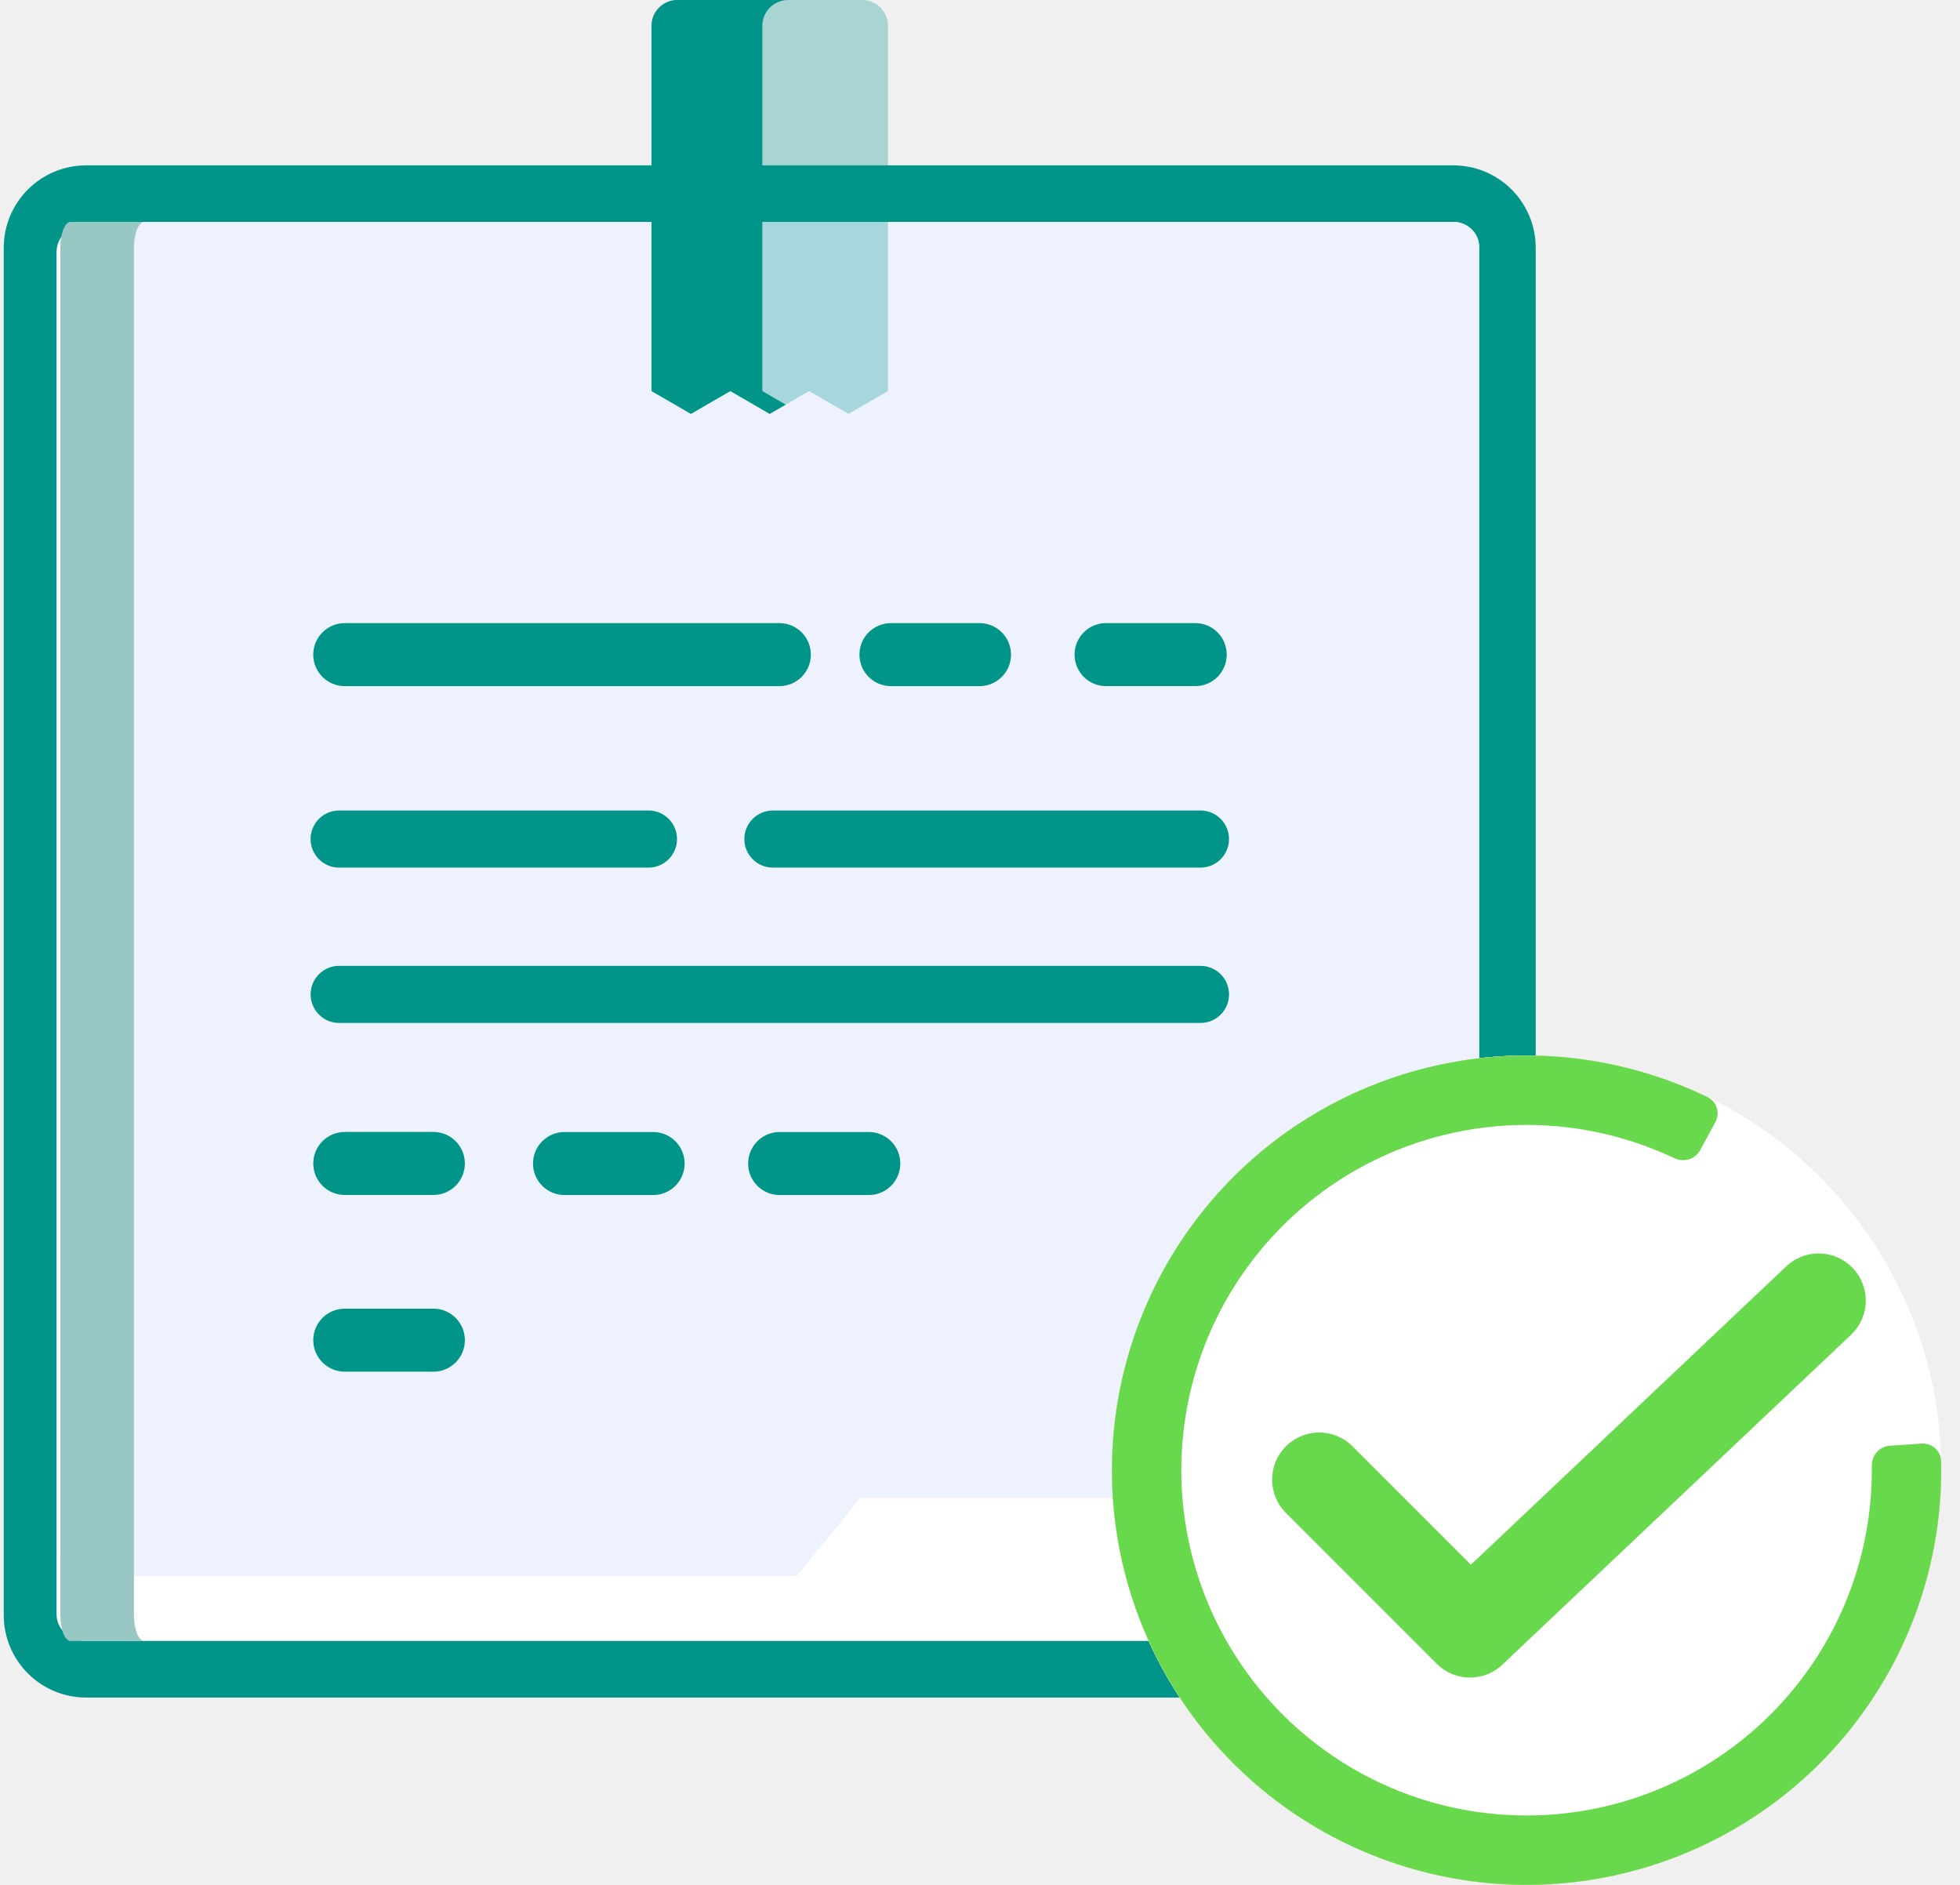
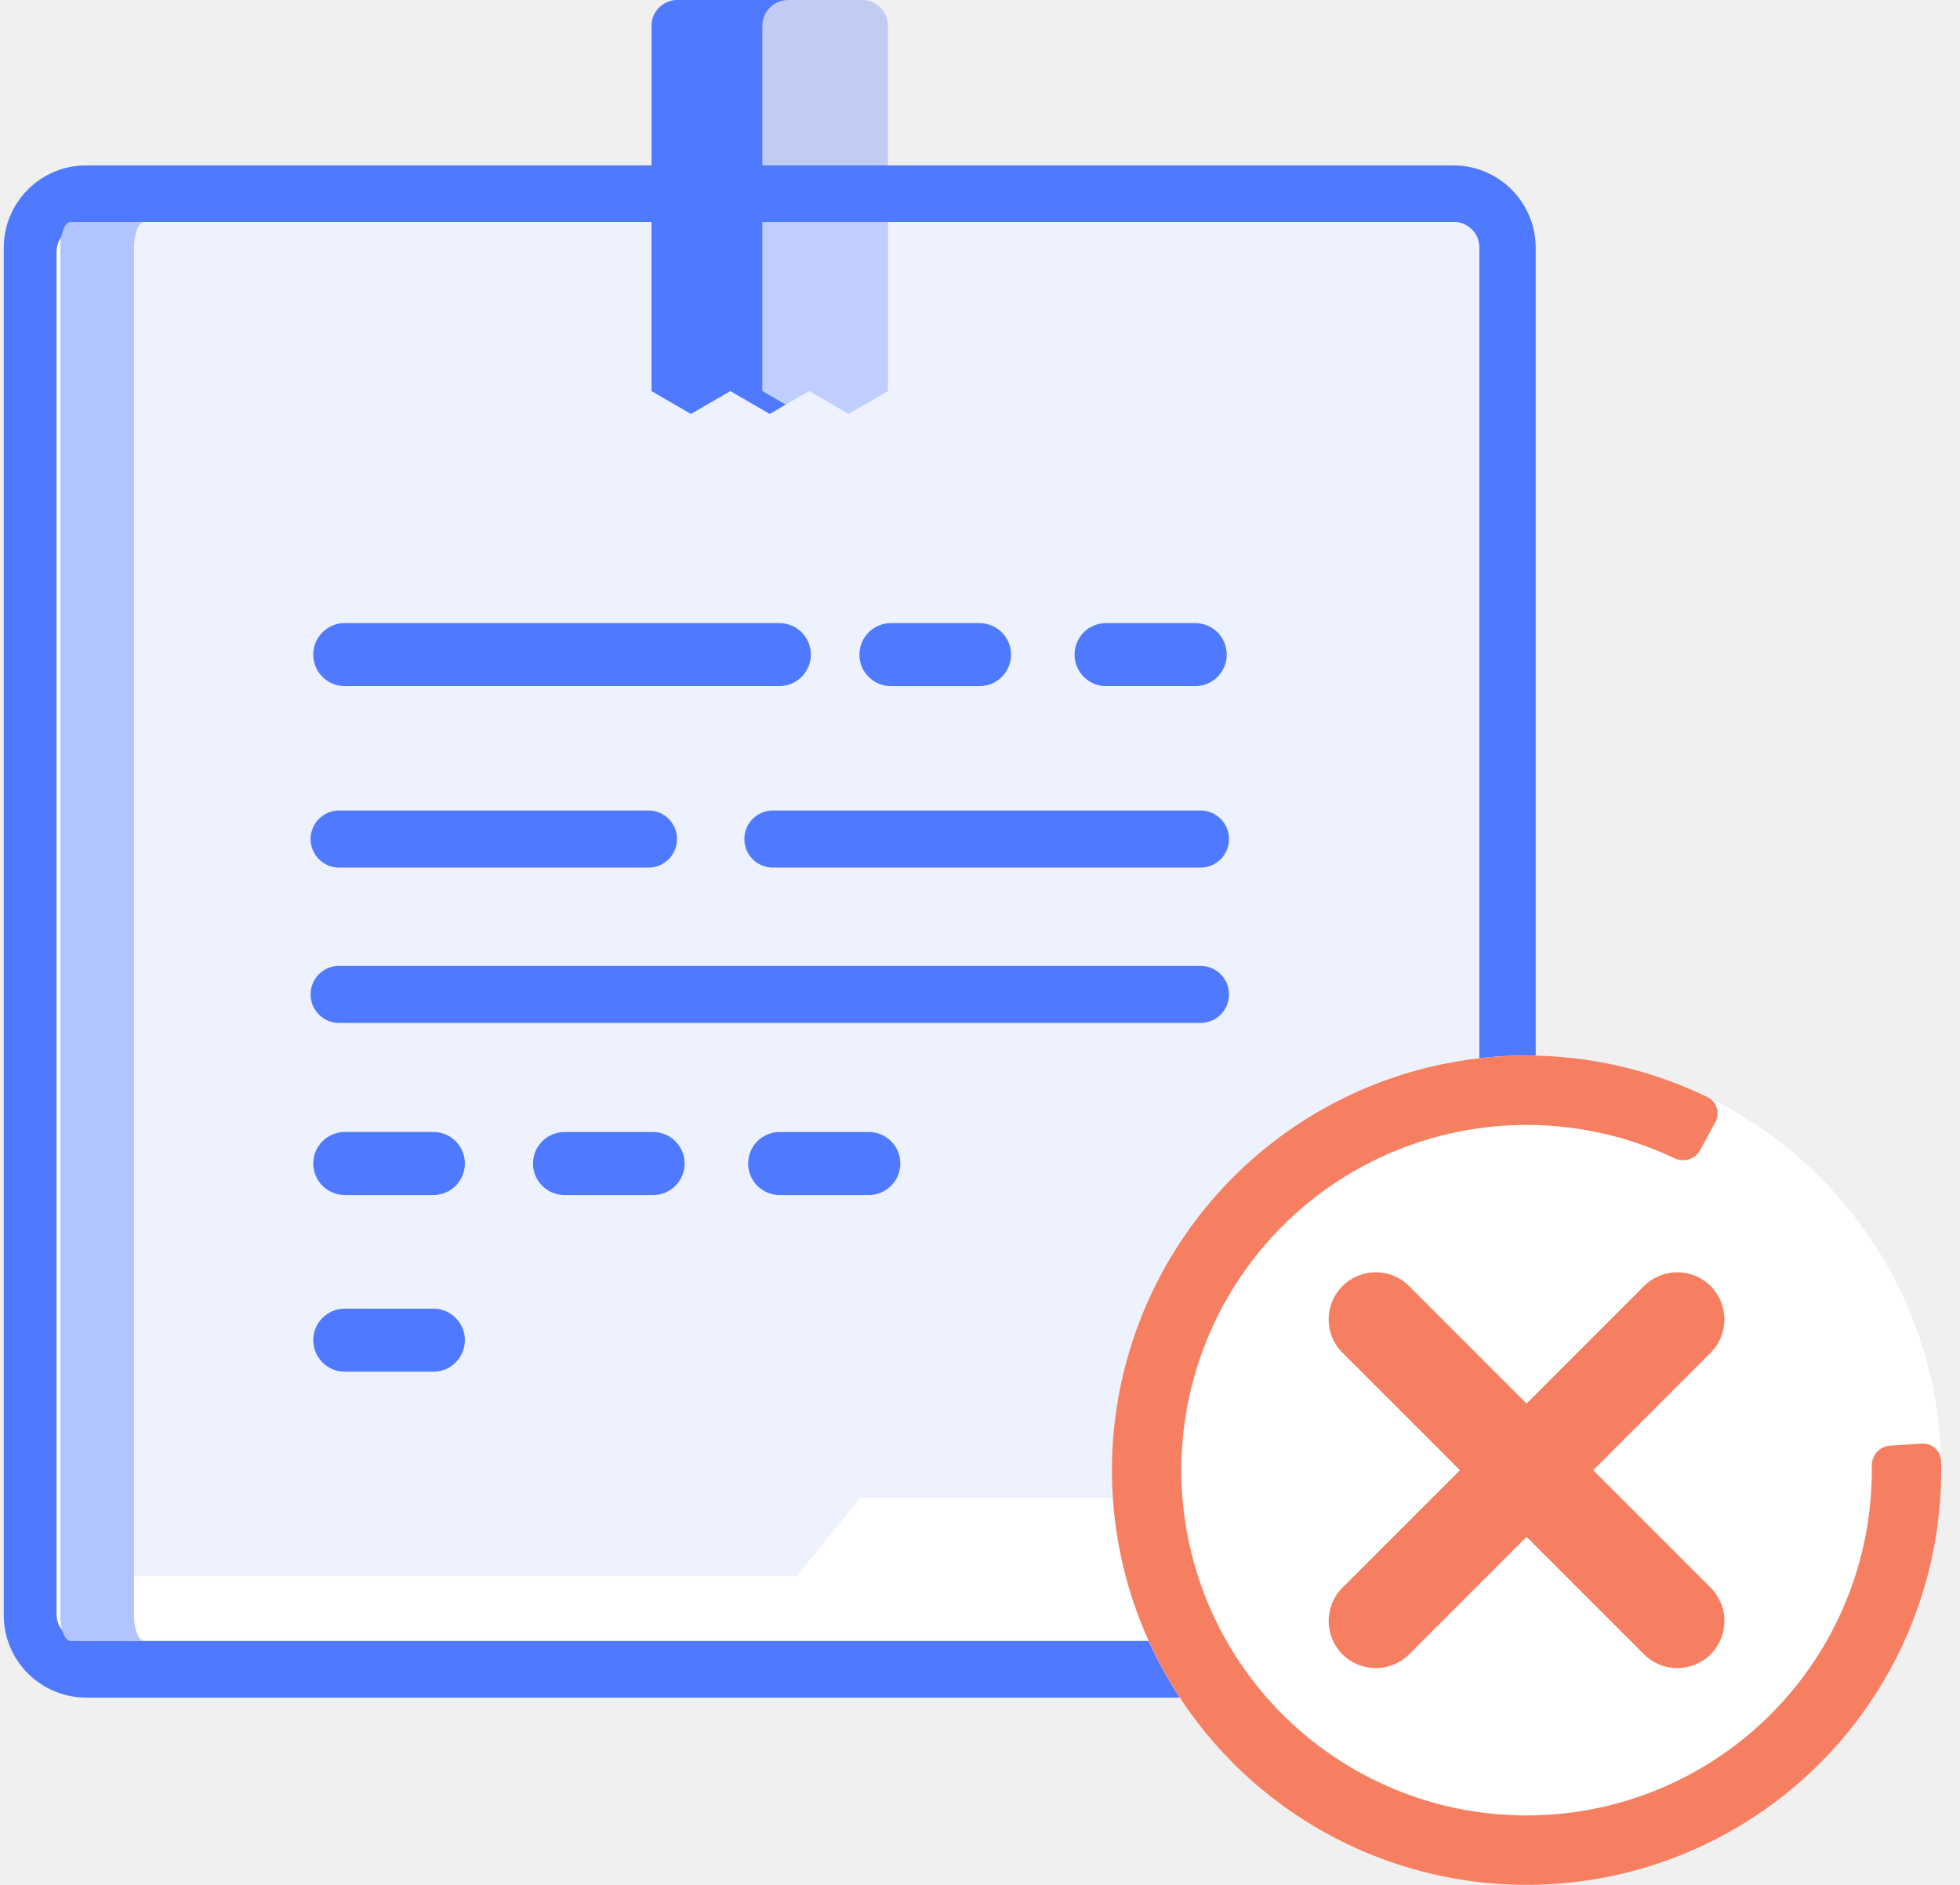
<svg xmlns="http://www.w3.org/2000/svg" width="104" height="100" viewBox="0 0 104 100" fill="none">
-   <path d="M65.939 88.561H66.908L67.306 87.677L70.373 80.874L78.852 78.741L79.986 78.456V77.286V13.145C79.986 11.559 78.701 10.273 77.115 10.273H4.571C2.985 10.273 1.699 11.559 1.699 13.145V85.689C1.699 87.275 2.985 88.561 4.571 88.561H65.939Z" stroke="#019489" stroke-width="3" />
+   <path d="M65.939 88.563H66.908L67.306 87.679L70.373 80.876L78.852 78.743L79.986 78.457V77.288V13.147C79.986 11.561 78.701 10.275 77.115 10.275H4.571C2.985 10.275 1.699 11.561 1.699 13.147V85.691C1.699 87.277 2.985 88.563 4.571 88.563H65.939Z" stroke="#4F79FF" stroke-width="3" />
  <path d="M41.933 87H4.367C3.612 87 3 86.388 3 85.633V13.367C3 12.612 3.612 12 4.367 12H76.633C77.388 12 78 12.612 78 13.367V82.661L62 87H41.933Z" fill="white" />
-   <path d="M42.281 83.618H4.571C3.813 83.618 3.199 83.032 3.199 82.309V13.083C3.199 12.36 3.813 11.773 4.571 11.773H77.115C77.872 11.773 78.486 12.36 78.486 13.083V79.462H45.646L42.281 83.618Z" fill="#EEF2FF" />
-   <path d="M63.449 33.058L58.719 33.058C58.115 33.047 57.552 33.364 57.247 33.885C56.941 34.407 56.941 35.052 57.247 35.574C57.552 36.096 58.115 36.412 58.719 36.401L63.449 36.401C64.361 36.386 65.092 35.642 65.092 34.73C65.092 33.817 64.361 33.074 63.449 33.058Z" fill="#019489" />
-   <path d="M45.603 34.73C45.603 35.654 46.351 36.402 47.275 36.402L52.004 36.402C52.916 36.386 53.647 35.642 53.647 34.73C53.647 33.818 52.916 33.074 52.004 33.059L47.275 33.059C46.351 33.059 45.603 33.807 45.603 34.73Z" fill="#019489" />
-   <path fill-rule="evenodd" clip-rule="evenodd" d="M18.293 36.402C17.37 36.402 16.621 35.654 16.621 34.73C16.621 33.807 17.37 33.059 18.293 33.059H22.785L23.023 33.059C23.023 33.059 23.023 33.059 23.023 33.059H27.5L27.515 33.059L27.515 33.059H32.215L32.23 33.059L32.23 33.059H36.652L36.944 33.059L36.944 33.059L41.382 33.059C42.294 33.074 43.025 33.818 43.025 34.73C43.025 35.643 42.294 36.386 41.382 36.402H36.944L36.652 36.402L36.649 36.402L32.23 36.402L32.215 36.402L32.212 36.402H27.515L27.5 36.402L27.497 36.402H23.023L22.785 36.402C22.784 36.402 22.783 36.402 22.782 36.402L18.293 36.402Z" fill="#019489" />
-   <path d="M46.128 60.058L41.399 60.058C40.794 60.047 40.232 60.364 39.926 60.885C39.621 61.407 39.621 62.052 39.926 62.574C40.232 63.096 40.794 63.412 41.399 63.401L46.128 63.401C47.04 63.386 47.771 62.642 47.771 61.73C47.771 60.817 47.04 60.074 46.128 60.058Z" fill="#019489" />
-   <path d="M28.282 61.73C28.282 62.654 29.031 63.402 29.954 63.402L34.684 63.402C35.596 63.386 36.327 62.642 36.327 61.73C36.327 60.818 35.596 60.074 34.684 60.059L29.954 60.059C29.031 60.059 28.282 60.807 28.282 61.73Z" fill="#019489" />
-   <path d="M16.622 61.726C16.622 62.65 17.371 63.398 18.294 63.398L23.024 63.398C23.936 63.383 24.667 62.639 24.667 61.726C24.667 60.814 23.936 60.07 23.024 60.055L18.294 60.055C17.371 60.055 16.622 60.803 16.622 61.726Z" fill="#019489" />
-   <path d="M16.622 71.101C16.622 72.025 17.371 72.773 18.294 72.773L23.024 72.773C23.936 72.757 24.667 72.014 24.667 71.101C24.667 70.189 23.936 69.445 23.024 69.43L18.294 69.43C17.371 69.43 16.622 70.178 16.622 71.101Z" fill="#019489" />
-   <path d="M7.108 85.689V13.145C7.108 12.388 7.353 11.773 7.655 11.773H3.746C3.444 11.773 3.199 12.388 3.199 13.145V85.689C3.199 86.447 3.444 87.061 3.746 87.061H7.655C7.353 87.061 7.108 86.447 7.108 85.689Z" fill="#99C8C4" />
-   <path opacity="0.3" d="M47.118 20.747L45.026 21.959L42.934 20.747L40.843 21.959L38.751 20.747L36.661 21.959L34.57 20.747V1.372C34.57 0.614 35.184 0 35.942 0H45.746C46.504 0 47.118 0.614 47.118 1.372V20.747Z" fill="#019489" />
-   <path d="M40.45 20.747V1.372C40.45 0.614 41.064 0 41.822 0H35.942C35.184 0 34.57 0.614 34.57 1.372V20.747L36.661 21.959L38.751 20.747L40.843 21.959L41.691 21.467L40.45 20.747Z" fill="#019489" />
-   <path d="M63.698 46.03H41.011C40.174 46.03 39.496 45.352 39.496 44.515C39.496 43.678 40.174 43 41.011 43H63.698C64.534 43 65.213 43.678 65.213 44.515C65.213 45.352 64.534 46.03 63.698 46.03Z" fill="#019489" />
-   <path d="M34.408 46.03H17.995C17.159 46.03 16.48 45.352 16.48 44.515C16.48 43.678 17.159 43 17.995 43H34.408C35.245 43 35.923 43.678 35.923 44.515C35.923 45.352 35.245 46.03 34.408 46.03Z" fill="#019489" />
-   <path d="M63.699 54.272H17.997C17.161 54.272 16.482 53.594 16.482 52.757C16.482 51.92 17.16 51.242 17.997 51.242H63.699C64.536 51.242 65.214 51.92 65.214 52.757C65.214 53.594 64.536 54.272 63.699 54.272Z" fill="#019489" />
+   <path d="M42.281 83.62H4.571C3.813 83.62 3.199 83.034 3.199 82.311V13.085C3.199 12.361 3.813 11.775 4.571 11.775H77.115C77.872 11.775 78.486 12.361 78.486 13.085V79.464H45.646L42.281 83.62Z" fill="#EEF2FF" />
+   <path d="M63.449 33.058L58.719 33.058C58.115 33.047 57.552 33.364 57.247 33.885C56.941 34.407 56.941 35.052 57.247 35.574C57.552 36.096 58.115 36.412 58.719 36.401L63.449 36.401C64.361 36.386 65.092 35.642 65.092 34.73C65.092 33.817 64.361 33.074 63.449 33.058Z" fill="#4F79FF" />
+   <path d="M45.603 34.73C45.603 35.654 46.351 36.402 47.275 36.402L52.004 36.402C52.916 36.386 53.647 35.642 53.647 34.73C53.647 33.818 52.916 33.074 52.004 33.059L47.275 33.059C46.351 33.059 45.603 33.807 45.603 34.73Z" fill="#4F79FF" />
+   <path fill-rule="evenodd" clip-rule="evenodd" d="M18.293 36.4C17.37 36.4 16.621 35.652 16.621 34.728C16.621 33.805 17.37 33.057 18.293 33.057H22.785L23.023 33.057C23.023 33.057 23.023 33.057 23.023 33.057H27.5L27.515 33.057L27.515 33.057H32.215L32.23 33.057L32.23 33.057H36.652L36.944 33.057L36.944 33.057L41.382 33.057C42.294 33.072 43.025 33.816 43.025 34.728C43.025 35.641 42.294 36.385 41.382 36.4H36.944L36.652 36.4L36.649 36.4L32.23 36.4L32.215 36.4L32.212 36.4H27.515L27.5 36.4L27.497 36.4H23.023L22.785 36.4C22.784 36.4 22.783 36.4 22.782 36.4L18.293 36.4Z" fill="#4F79FF" />
+   <path d="M46.128 60.058L41.399 60.058C40.794 60.047 40.232 60.364 39.926 60.885C39.621 61.407 39.621 62.052 39.926 62.574C40.232 63.096 40.794 63.412 41.399 63.401L46.128 63.401C47.04 63.386 47.771 62.642 47.771 61.73C47.771 60.817 47.04 60.074 46.128 60.058Z" fill="#4F79FF" />
+   <path d="M28.282 61.73C28.282 62.654 29.031 63.402 29.954 63.402L34.684 63.402C35.596 63.386 36.327 62.642 36.327 61.73C36.327 60.818 35.596 60.074 34.684 60.059L29.954 60.059C29.031 60.059 28.282 60.807 28.282 61.73Z" fill="#4F79FF" />
+   <path d="M16.622 61.728C16.622 62.652 17.371 63.4 18.294 63.4L23.024 63.4C23.936 63.384 24.667 62.641 24.667 61.728C24.667 60.816 23.936 60.072 23.024 60.056L18.294 60.056C17.371 60.057 16.622 60.805 16.622 61.728Z" fill="#4F79FF" />
+   <path d="M16.622 71.101C16.622 72.025 17.371 72.773 18.294 72.773L23.024 72.773C23.936 72.757 24.667 72.014 24.667 71.101C24.667 70.189 23.936 69.445 23.024 69.43L18.294 69.43C17.371 69.43 16.622 70.178 16.622 71.101Z" fill="#4F79FF" />
+   <path d="M7.108 85.691V13.147C7.108 12.39 7.353 11.775 7.655 11.775H3.746C3.444 11.775 3.199 12.39 3.199 13.147V85.691C3.199 86.448 3.444 87.063 3.746 87.063H7.655C7.353 87.063 7.108 86.449 7.108 85.691Z" fill="#B2C4FF" />
+   <path opacity="0.3" d="M47.118 20.747L45.026 21.959L42.934 20.747L40.843 21.959L38.751 20.747L36.661 21.959L34.57 20.747V1.372C34.57 0.614 35.184 0 35.942 0H45.746C46.504 0 47.118 0.614 47.118 1.372V20.747Z" fill="#4F79FF" />
+   <path d="M40.45 20.747V1.372C40.45 0.614 41.064 0 41.822 0H35.942C35.184 0 34.57 0.614 34.57 1.372V20.747L36.661 21.959L38.751 20.747L40.843 21.959L41.691 21.467L40.45 20.747Z" fill="#4F79FF" />
+   <path d="M63.698 46.03H41.011C40.174 46.03 39.496 45.352 39.496 44.515C39.496 43.678 40.174 43 41.011 43H63.698C64.534 43 65.213 43.678 65.213 44.515C65.213 45.352 64.534 46.03 63.698 46.03Z" fill="#4F79FF" />
+   <path d="M34.408 46.03H17.995C17.159 46.03 16.48 45.352 16.48 44.515C16.48 43.678 17.159 43 17.995 43H34.408C35.245 43 35.923 43.678 35.923 44.515C35.923 45.352 35.245 46.03 34.408 46.03Z" fill="#4F79FF" />
+   <path d="M63.697 54.272H17.995C17.159 54.272 16.48 53.594 16.48 52.757C16.48 51.92 17.159 51.242 17.995 51.242H63.697C64.534 51.242 65.212 51.92 65.212 52.757C65.212 53.594 64.534 54.272 63.697 54.272Z" fill="#4F79FF" />
  <rect x="59" y="56" width="44" height="44" rx="22" fill="white" />
  <path fill-rule="evenodd" clip-rule="evenodd" d="M90.603 58.206C91.1 58.447 91.279 59.056 91.016 59.541L90.213 61.02C89.95 61.506 89.344 61.683 88.845 61.447C85.488 59.856 81.719 59.32 78.037 59.924C74.026 60.581 70.348 62.554 67.581 65.532C64.815 68.509 63.117 72.322 62.755 76.37C62.394 80.418 63.389 84.472 65.584 87.892C67.779 91.313 71.049 93.907 74.88 95.265C78.711 96.623 82.885 96.668 86.745 95.394C90.604 94.12 93.93 91.598 96.2 88.226C98.282 85.132 99.366 81.482 99.319 77.768C99.311 77.215 99.725 76.738 100.276 76.701L101.955 76.588C102.506 76.551 102.985 76.968 102.997 77.52C103.096 82.05 101.794 86.509 99.255 90.282C96.53 94.332 92.535 97.36 87.899 98.891C83.264 100.421 78.251 100.367 73.65 98.736C69.049 97.104 65.121 93.99 62.484 89.881C59.848 85.773 58.653 80.905 59.087 76.043C59.522 71.181 61.561 66.601 64.883 63.025C68.206 59.449 72.624 57.08 77.441 56.29C81.929 55.554 86.526 56.228 90.603 58.206ZM90.768 68.232C91.744 69.209 91.744 70.792 90.768 71.768L84.536 78L90.768 84.232C91.744 85.209 91.744 86.792 90.768 87.768C89.791 88.744 88.209 88.744 87.232 87.768L81 81.536L74.768 87.768C73.791 88.744 72.209 88.744 71.232 87.768C70.256 86.792 70.256 85.209 71.232 84.232L77.465 78L71.232 71.768C70.256 70.792 70.256 69.209 71.232 68.232C72.209 67.256 73.791 67.256 74.768 68.232L81 74.465L87.232 68.232C88.209 67.256 89.791 67.256 90.768 68.232Z" fill="#F67F61" />
-   <rect x="59" y="56" width="44" height="44" rx="22" fill="white" />
-   <path d="M91.016 59.541C91.279 59.056 91.1 58.447 90.603 58.206C86.526 56.228 81.929 55.554 77.441 56.29C72.624 57.08 68.206 59.449 64.883 63.025C61.561 66.601 59.522 71.181 59.087 76.043C58.653 80.905 59.848 85.773 62.484 89.881C65.121 93.99 69.049 97.104 73.65 98.736C78.251 100.367 83.264 100.421 87.899 98.891C92.535 97.36 96.53 94.332 99.255 90.282C101.794 86.509 103.096 82.05 102.997 77.52C102.985 76.968 102.506 76.551 101.955 76.588L100.276 76.701C99.725 76.738 99.311 77.215 99.319 77.768C99.366 81.482 98.282 85.132 96.2 88.226C93.93 91.598 90.604 94.12 86.745 95.394C82.885 96.668 78.711 96.623 74.88 95.265C71.049 93.907 67.779 91.313 65.584 87.892C63.389 84.472 62.394 80.418 62.755 76.37C63.117 72.322 64.815 68.509 67.581 65.532C70.348 62.554 74.026 60.581 78.037 59.924C81.719 59.32 85.488 59.856 88.845 61.447C89.344 61.683 89.95 61.506 90.213 61.02L91.016 59.541Z" fill="#68D94C" />
-   <path d="M70 78.5L78 86.5L96.5 69" stroke="#68D94C" stroke-width="5" stroke-linecap="round" stroke-linejoin="round" />
</svg>
